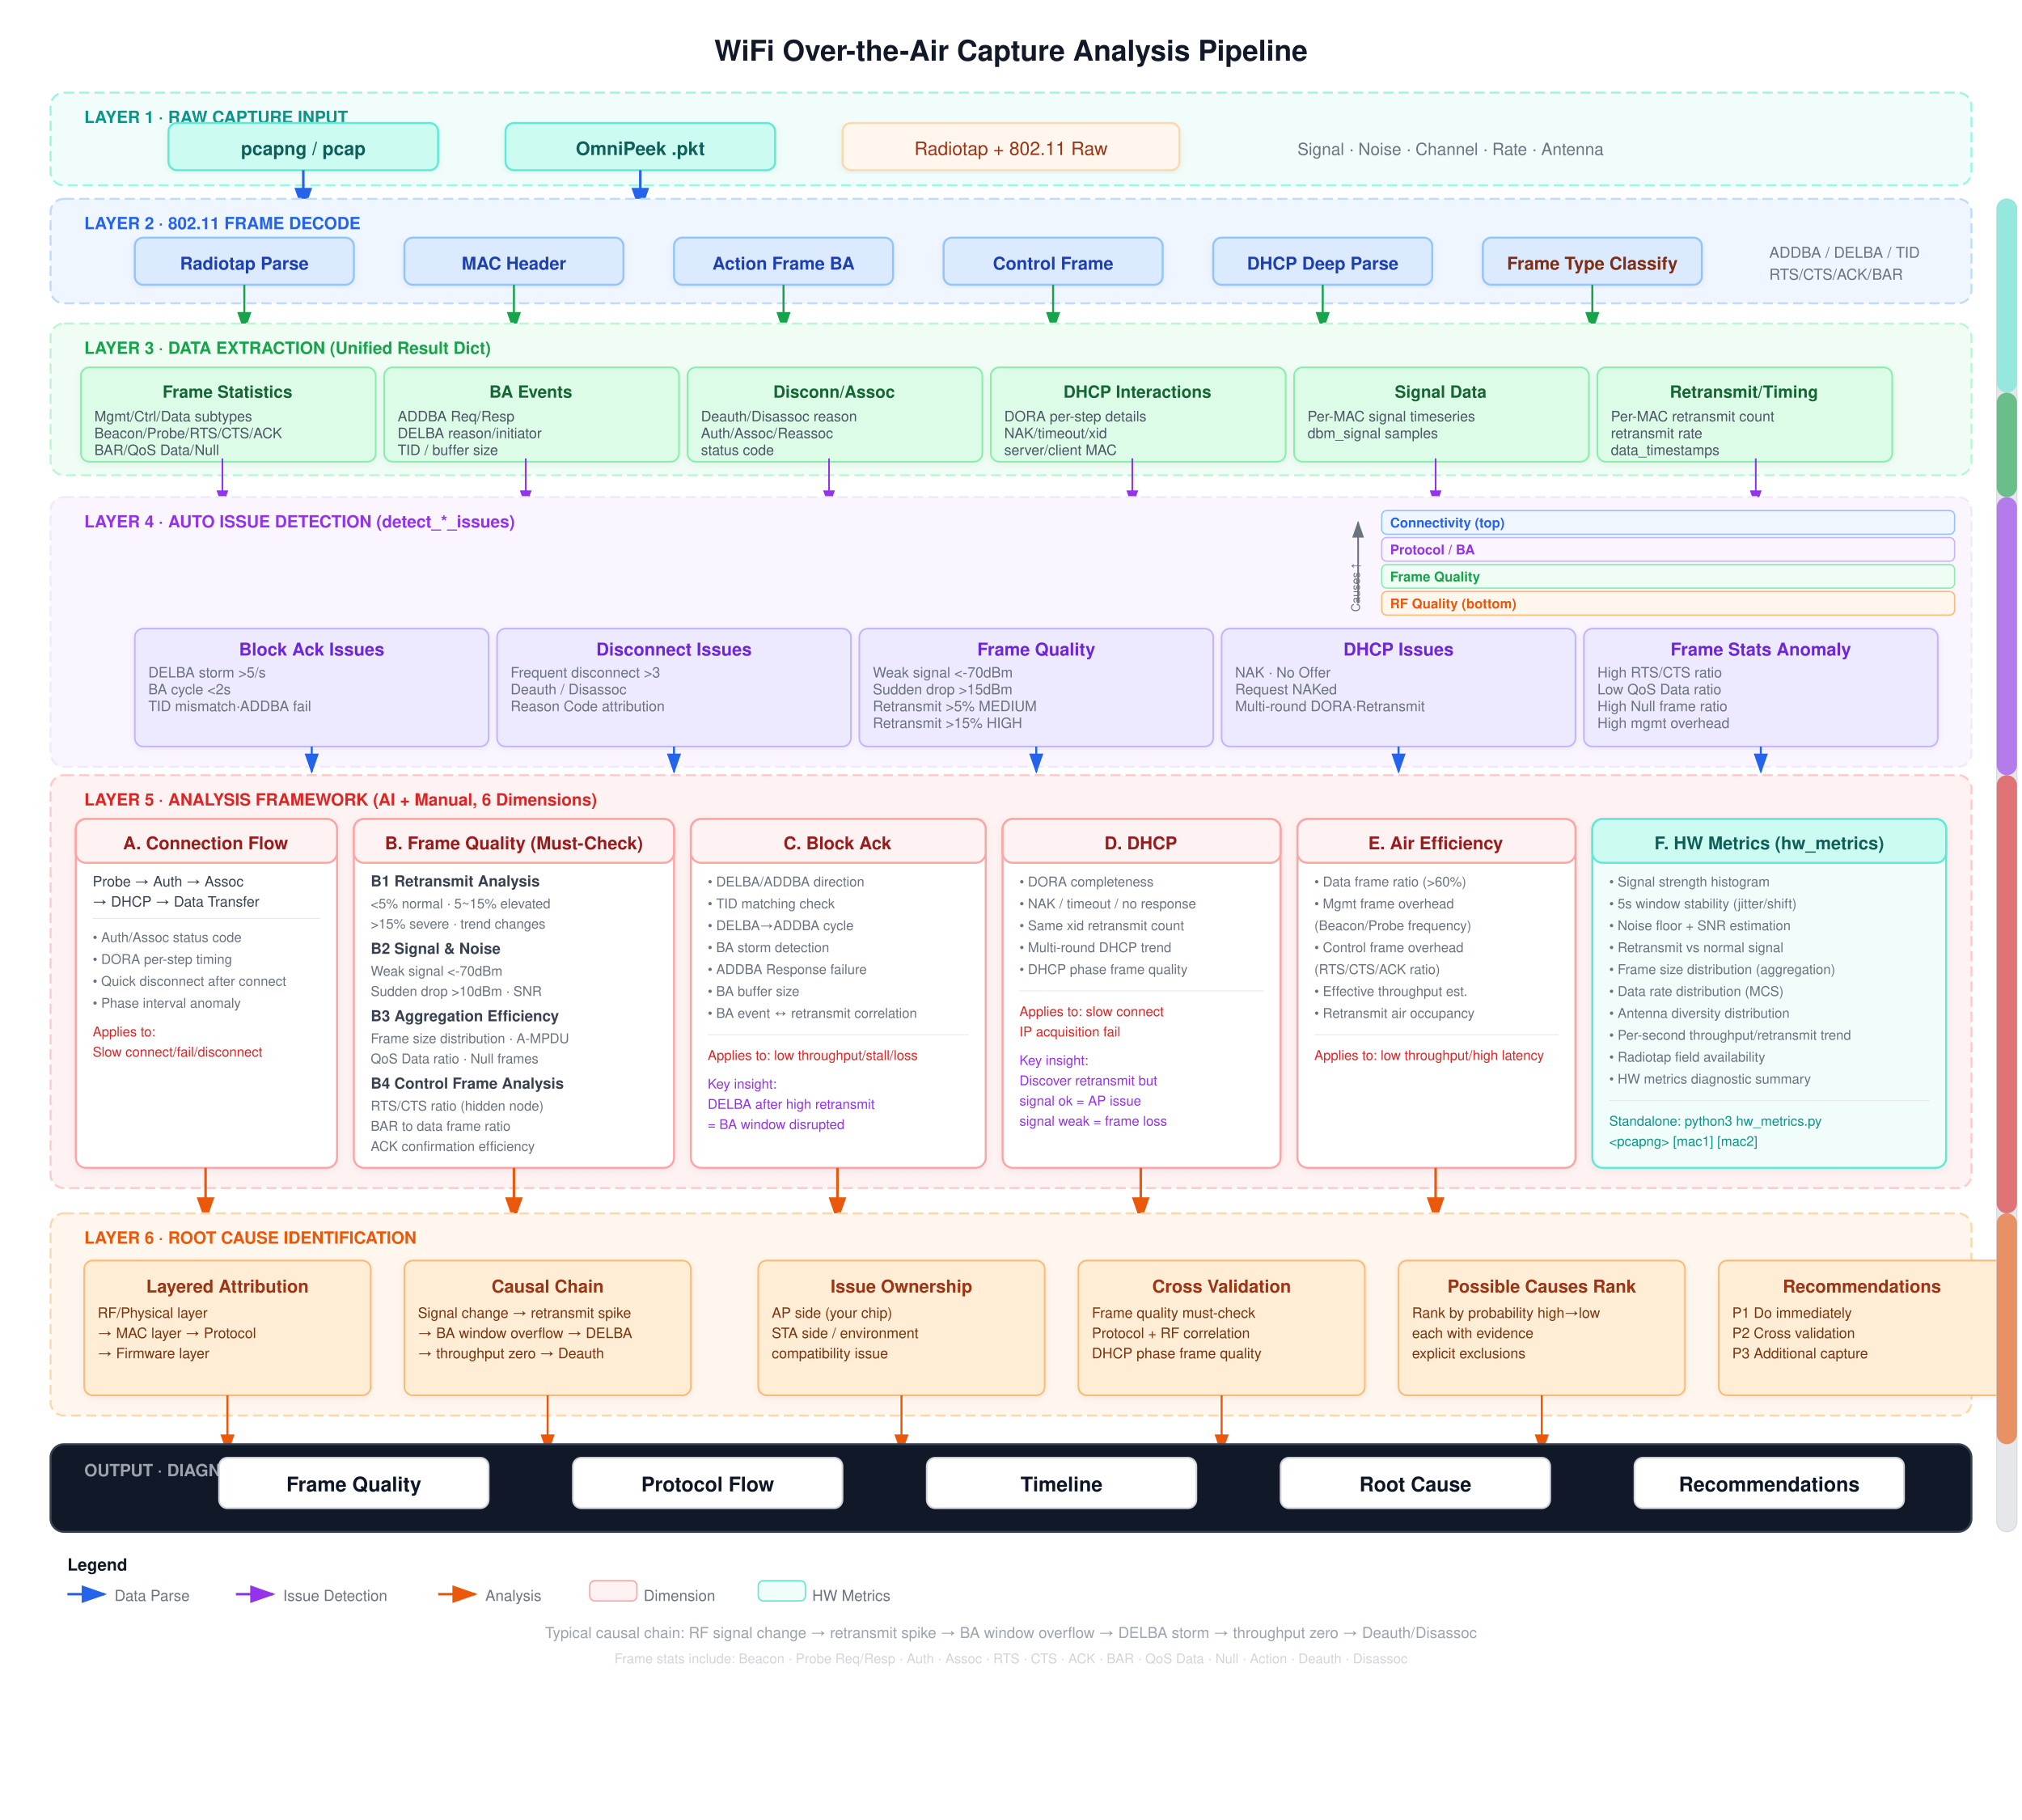
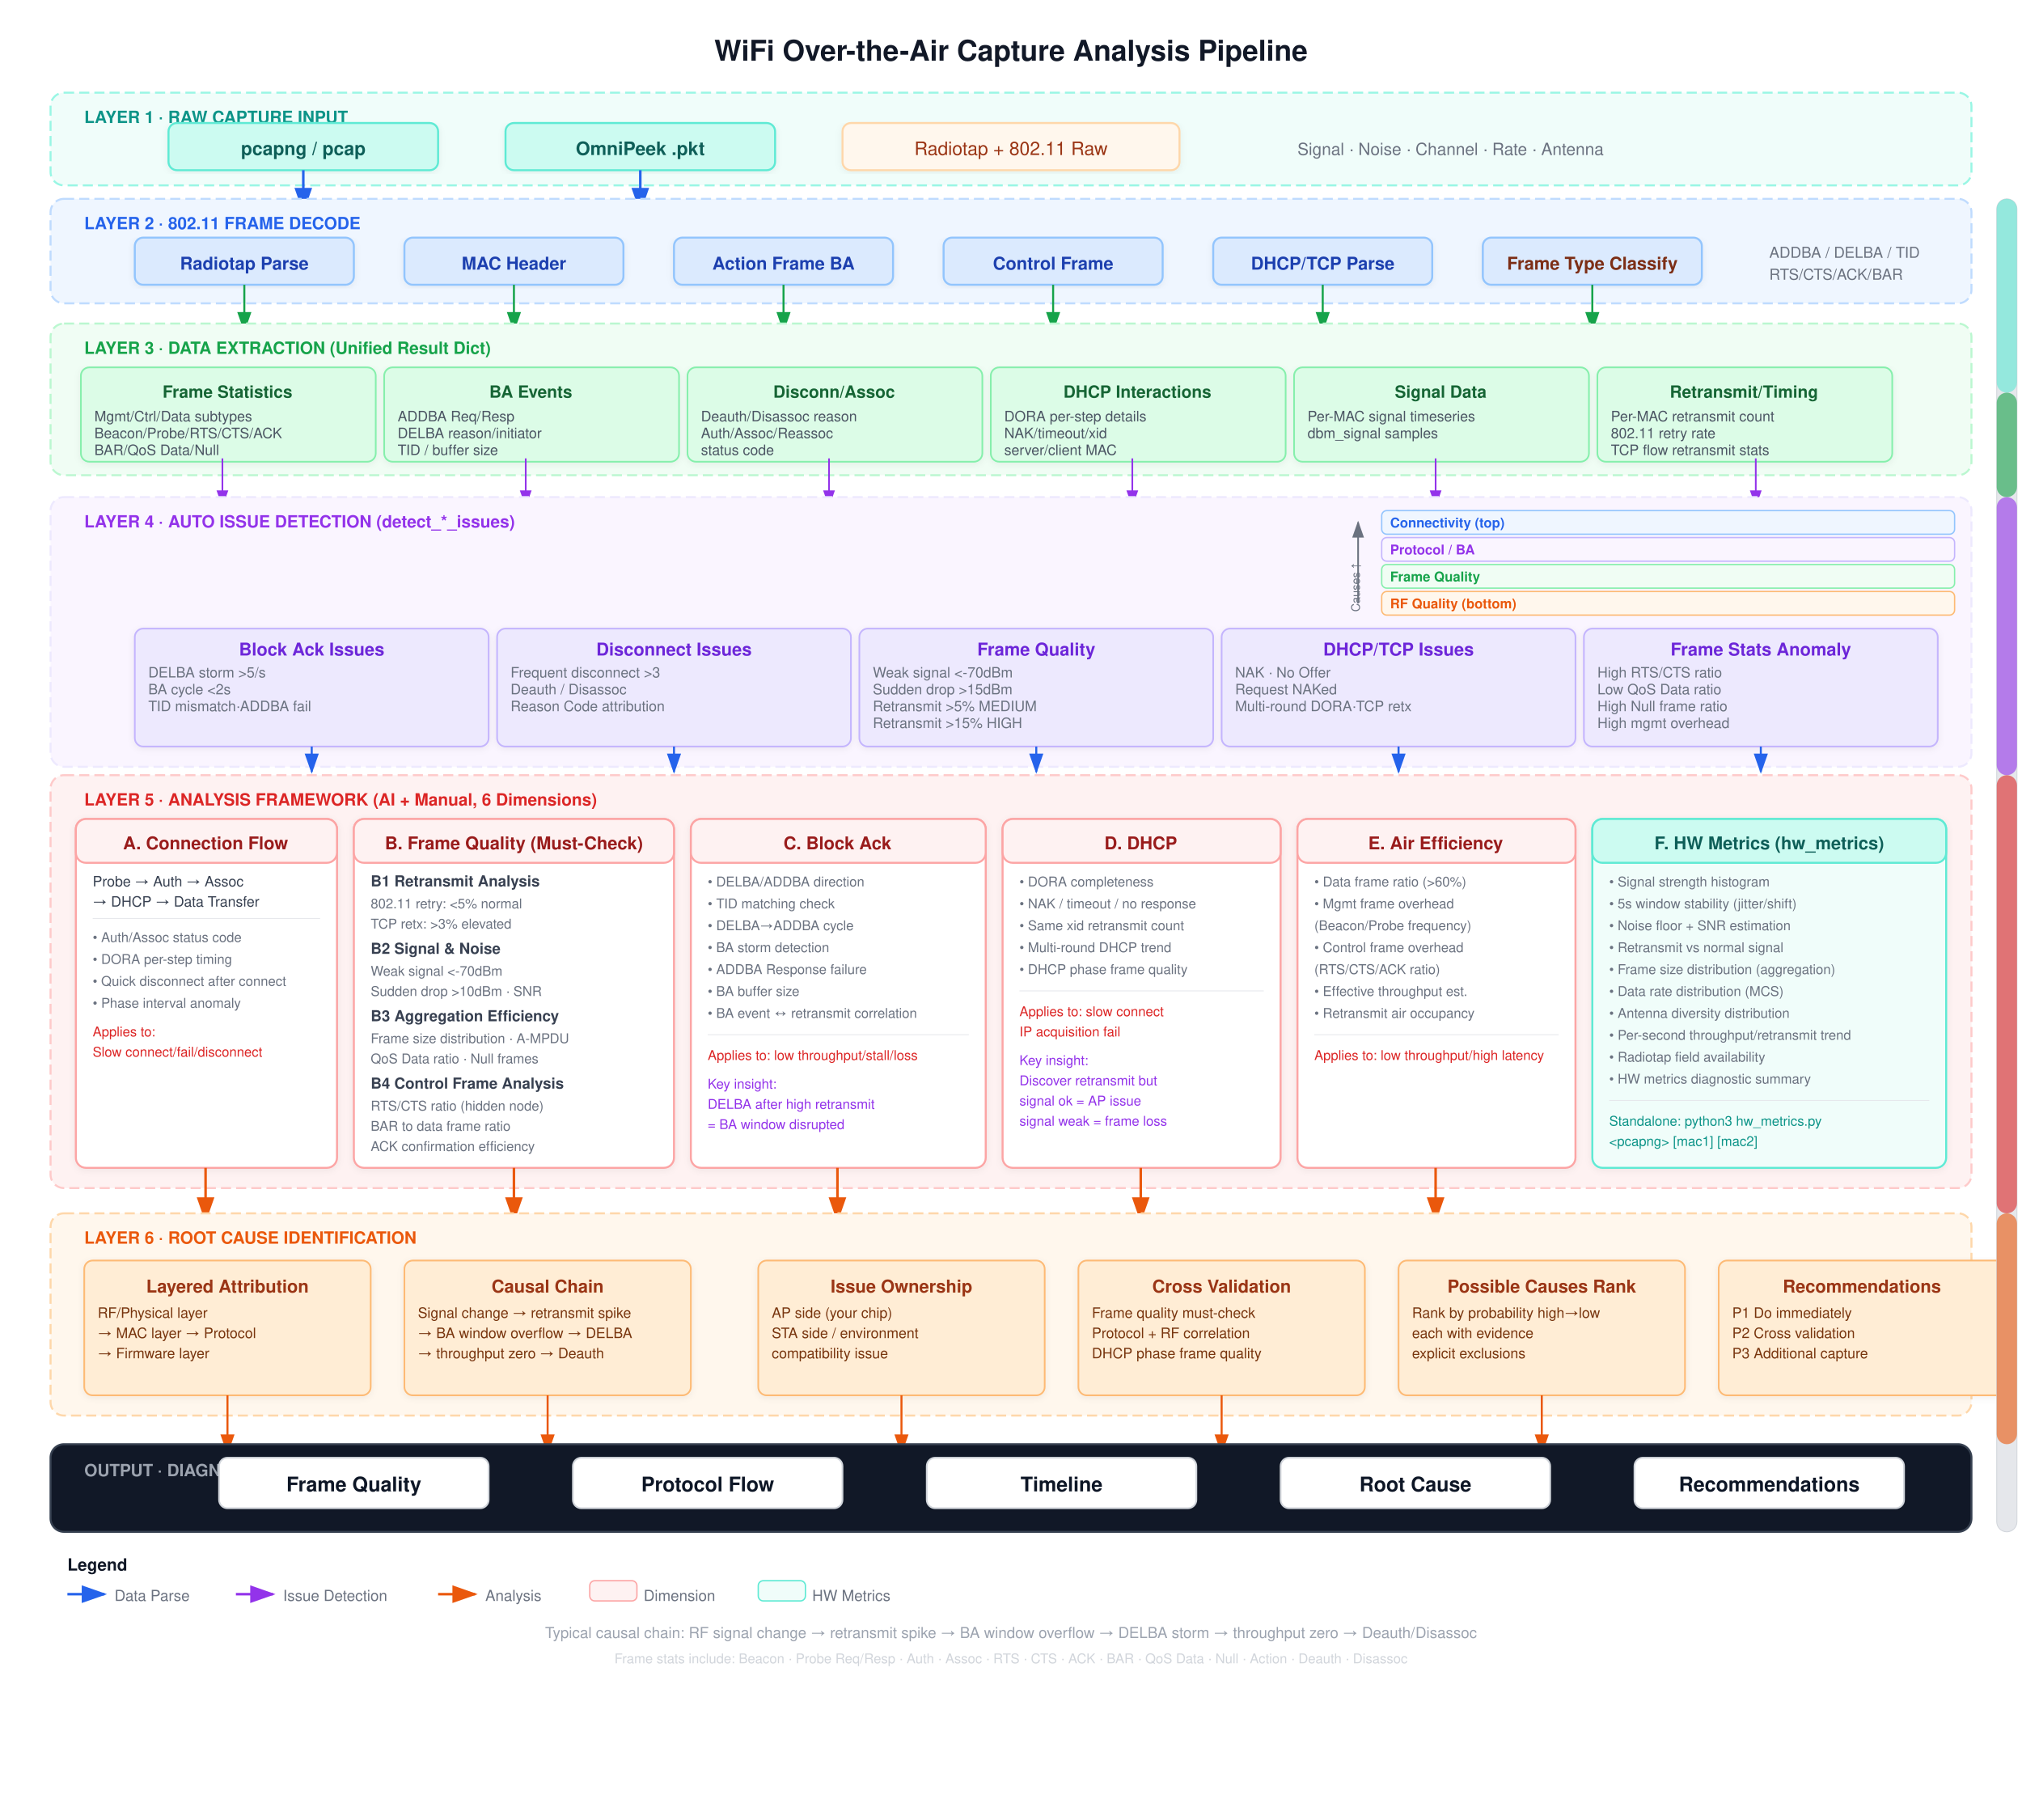
<svg xmlns="http://www.w3.org/2000/svg" viewBox="0 0 1200 1080" width="1200" height="1080">
  <style>
    text { font-family: "Helvetica Neue", Helvetica, Arial, sans-serif; }
  </style>
  <defs>
    <marker id="ab" markerWidth="10" markerHeight="7" refX="9" refY="3.5" orient="auto">
      <polygon points="0 0, 10 3.5, 0 7" fill="#2563eb" />
    </marker>
    <marker id="ag" markerWidth="10" markerHeight="7" refX="9" refY="3.5" orient="auto">
      <polygon points="0 0, 10 3.5, 0 7" fill="#16a34a" />
    </marker>
    <marker id="ap" markerWidth="10" markerHeight="7" refX="9" refY="3.5" orient="auto">
      <polygon points="0 0, 10 3.5, 0 7" fill="#9333ea" />
    </marker>
    <marker id="ao" markerWidth="10" markerHeight="7" refX="9" refY="3.5" orient="auto">
      <polygon points="0 0, 10 3.5, 0 7" fill="#ea580c" />
    </marker>
    <marker id="ay" markerWidth="10" markerHeight="7" refX="9" refY="3.5" orient="auto">
      <polygon points="0 0, 10 3.5, 0 7" fill="#6b7280" />
    </marker>
    <filter id="sh" x="-4%" y="-4%" width="108%" height="112%">
      <feDropShadow dx="0" dy="1" stdDeviation="2" flood-color="#000" flood-opacity="0.06" />
    </filter>
  </defs>
  <rect width="1200" height="1080" fill="#ffffff" />
  <text x="600" y="36" text-anchor="middle" font-size="17" font-weight="600" fill="#111827">WiFi Over-the-Air Capture Analysis Pipeline</text>
  <rect x="30" y="55" width="1140" height="55" rx="8" fill="#f0fdfa" stroke="#99f6e4" stroke-width="1.2" stroke-dasharray="6,3" />
  <text x="50" y="73" font-size="10" fill="#0d9488" font-weight="600">LAYER 1 · RAW CAPTURE INPUT</text>
  <g filter="url(#sh)">
    <rect x="100" y="73" width="160" height="28" rx="5" fill="#ccfbf1" stroke="#5eead4" stroke-width="1.2" />
    <text x="180" y="92" text-anchor="middle" font-size="11" font-weight="600" fill="#115e59">pcapng / pcap</text>
  </g>
  <g filter="url(#sh)">
    <rect x="300" y="73" width="160" height="28" rx="5" fill="#ccfbf1" stroke="#5eead4" stroke-width="1.2" />
    <text x="380" y="92" text-anchor="middle" font-size="11" font-weight="600" fill="#115e59">OmniPeek .pkt</text>
  </g>
  <g filter="url(#sh)">
    <rect x="500" y="73" width="200" height="28" rx="5" fill="#fff7ed" stroke="#fed7aa" stroke-width="1.2" />
    <text x="600" y="92" text-anchor="middle" font-size="11" fill="#9a3412">Radiotap + 802.11 Raw</text>
  </g>
  <text x="770" y="92" font-size="10" fill="#6b7280">Signal · Noise · Channel · Rate · Antenna</text>
  <line x1="180" y1="101" x2="180" y2="125" stroke="#2563eb" stroke-width="1.5" marker-end="url(#ab)" />
  <line x1="380" y1="101" x2="380" y2="125" stroke="#2563eb" stroke-width="1.5" marker-end="url(#ab)" />
  <rect x="30" y="118" width="1140" height="62" rx="8" fill="#eff6ff" stroke="#bfdbfe" stroke-width="1.2" stroke-dasharray="6,3" />
  <text x="50" y="136" font-size="10" fill="#2563eb" font-weight="600">LAYER 2 · 802.11 FRAME DECODE</text>
  <g filter="url(#sh)">
    <rect x="80" y="141" width="130" height="28" rx="5" fill="#dbeafe" stroke="#93c5fd" stroke-width="1.2" />
    <text x="145" y="160" text-anchor="middle" font-size="10.5" font-weight="600" fill="#1e40af">Radiotap Parse</text>
  </g>
  <g filter="url(#sh)">
    <rect x="240" y="141" width="130" height="28" rx="5" fill="#dbeafe" stroke="#93c5fd" stroke-width="1.2" />
    <text x="305" y="160" text-anchor="middle" font-size="10.5" font-weight="600" fill="#1e40af">MAC Header</text>
  </g>
  <g filter="url(#sh)">
    <rect x="400" y="141" width="130" height="28" rx="5" fill="#dbeafe" stroke="#93c5fd" stroke-width="1.2" />
    <text x="465" y="160" text-anchor="middle" font-size="10.5" font-weight="600" fill="#1e40af">Action Frame BA</text>
  </g>
  <g filter="url(#sh)">
    <rect x="560" y="141" width="130" height="28" rx="5" fill="#dbeafe" stroke="#93c5fd" stroke-width="1.2" />
    <text x="625" y="160" text-anchor="middle" font-size="10.5" font-weight="600" fill="#1e40af">Control Frame</text>
  </g>
  <g filter="url(#sh)">
    <rect x="720" y="141" width="130" height="28" rx="5" fill="#dbeafe" stroke="#93c5fd" stroke-width="1.2" />
-     <text x="785" y="160" text-anchor="middle" font-size="10.5" font-weight="600" fill="#1e40af">DHCP Deep Parse</text>
+     <text x="785" y="160" text-anchor="middle" font-size="10.5" font-weight="600" fill="#1e40af">DHCP/TCP Parse</text>
  </g>
  <g filter="url(#sh)">
    <rect x="880" y="141" width="130" height="28" rx="5" fill="#dbeafe" stroke="#93c5fd" stroke-width="1.2" />
    <text x="945" y="160" text-anchor="middle" font-size="10.5" font-weight="600" fill="#7c2d12">Frame Type Classify</text>
  </g>
  <text x="1050" y="153" font-size="9" fill="#6b7280">ADDBA / DELBA / TID</text>
  <text x="1050" y="166" font-size="9" fill="#6b7280">RTS/CTS/ACK/BAR</text>
  <path d="M 145 169 L 145 196" stroke="#16a34a" stroke-width="1.2" fill="none" marker-end="url(#ag)" />
  <path d="M 305 169 L 305 196" stroke="#16a34a" stroke-width="1.2" fill="none" marker-end="url(#ag)" />
  <path d="M 465 169 L 465 196" stroke="#16a34a" stroke-width="1.2" fill="none" marker-end="url(#ag)" />
  <path d="M 625 169 L 625 196" stroke="#16a34a" stroke-width="1.2" fill="none" marker-end="url(#ag)" />
  <path d="M 785 169 L 785 196" stroke="#16a34a" stroke-width="1.2" fill="none" marker-end="url(#ag)" />
  <path d="M 945 169 L 945 196" stroke="#16a34a" stroke-width="1.2" fill="none" marker-end="url(#ag)" />
  <rect x="30" y="192" width="1140" height="90" rx="8" fill="#f0fdf4" stroke="#bbf7d0" stroke-width="1.2" stroke-dasharray="6,3" />
  <text x="50" y="210" font-size="10" fill="#16a34a" font-weight="600">LAYER 3 · DATA EXTRACTION (Unified Result Dict)</text>
  <g filter="url(#sh)">
    <rect x="48" y="218" width="175" height="56" rx="5" fill="#dcfce7" stroke="#86efac" stroke-width="1" />
    <text x="135" y="236" text-anchor="middle" font-size="10" font-weight="600" fill="#166534">Frame Statistics</text>
    <text x="56" y="250" font-size="8.5" fill="#4b5563">Mgmt/Ctrl/Data subtypes</text>
    <text x="56" y="260" font-size="8.5" fill="#4b5563">Beacon/Probe/RTS/CTS/ACK</text>
    <text x="56" y="270" font-size="8.5" fill="#4b5563">BAR/QoS Data/Null</text>
  </g>
  <g filter="url(#sh)">
    <rect x="228" y="218" width="175" height="56" rx="5" fill="#dcfce7" stroke="#86efac" stroke-width="1" />
    <text x="315" y="236" text-anchor="middle" font-size="10" font-weight="600" fill="#166534">BA Events</text>
    <text x="236" y="250" font-size="8.5" fill="#4b5563">ADDBA Req/Resp</text>
    <text x="236" y="260" font-size="8.5" fill="#4b5563">DELBA reason/initiator</text>
    <text x="236" y="270" font-size="8.5" fill="#4b5563">TID / buffer size</text>
  </g>
  <g filter="url(#sh)">
    <rect x="408" y="218" width="175" height="56" rx="5" fill="#dcfce7" stroke="#86efac" stroke-width="1" />
    <text x="495" y="236" text-anchor="middle" font-size="10" font-weight="600" fill="#166534">Disconn/Assoc</text>
    <text x="416" y="250" font-size="8.5" fill="#4b5563">Deauth/Disassoc reason</text>
    <text x="416" y="260" font-size="8.5" fill="#4b5563">Auth/Assoc/Reassoc</text>
    <text x="416" y="270" font-size="8.5" fill="#4b5563">status code</text>
  </g>
  <g filter="url(#sh)">
    <rect x="588" y="218" width="175" height="56" rx="5" fill="#dcfce7" stroke="#86efac" stroke-width="1" />
    <text x="675" y="236" text-anchor="middle" font-size="10" font-weight="600" fill="#166534">DHCP Interactions</text>
    <text x="596" y="250" font-size="8.5" fill="#4b5563">DORA per-step details</text>
    <text x="596" y="260" font-size="8.5" fill="#4b5563">NAK/timeout/xid</text>
    <text x="596" y="270" font-size="8.5" fill="#4b5563">server/client MAC</text>
  </g>
  <g filter="url(#sh)">
    <rect x="768" y="218" width="175" height="56" rx="5" fill="#dcfce7" stroke="#86efac" stroke-width="1" />
    <text x="855" y="236" text-anchor="middle" font-size="10" font-weight="600" fill="#166534">Signal Data</text>
    <text x="776" y="250" font-size="8.5" fill="#4b5563">Per-MAC signal timeseries</text>
    <text x="776" y="260" font-size="8.5" fill="#4b5563">dbm_signal samples</text>
  </g>
  <g filter="url(#sh)">
    <rect x="948" y="218" width="175" height="56" rx="5" fill="#dcfce7" stroke="#86efac" stroke-width="1" />
    <text x="1035" y="236" text-anchor="middle" font-size="10" font-weight="600" fill="#166534">Retransmit/Timing</text>
    <text x="956" y="250" font-size="8.5" fill="#4b5563">Per-MAC retransmit count</text>
-     <text x="956" y="260" font-size="8.5" fill="#4b5563">retransmit rate</text>
-     <text x="956" y="270" font-size="8.5" fill="#4b5563">data_timestamps</text>
+     <text x="956" y="260" font-size="8.5" fill="#4b5563">802.11 retry rate</text>
+     <text x="956" y="270" font-size="8.5" fill="#4b5563">TCP flow retransmit stats</text>
  </g>
  <path d="M 132 272 L 132 300" stroke="#9333ea" stroke-width="1" fill="none" marker-end="url(#ap)" />
  <path d="M 312 272 L 312 300" stroke="#9333ea" stroke-width="1" fill="none" marker-end="url(#ap)" />
  <path d="M 492 272 L 492 300" stroke="#9333ea" stroke-width="1" fill="none" marker-end="url(#ap)" />
  <path d="M 672 272 L 672 300" stroke="#9333ea" stroke-width="1" fill="none" marker-end="url(#ap)" />
  <path d="M 852 272 L 852 300" stroke="#9333ea" stroke-width="1" fill="none" marker-end="url(#ap)" />
  <path d="M 1042 272 L 1042 300" stroke="#9333ea" stroke-width="1" fill="none" marker-end="url(#ap)" />
  <rect x="30" y="295" width="1140" height="160" rx="8" fill="#faf5ff" stroke="#ede9fe" stroke-width="1.2" stroke-dasharray="6,3" />
  <text x="50" y="313" font-size="10" fill="#9333ea" font-weight="600">LAYER 4 · AUTO ISSUE DETECTION (detect_*_issues)</text>
  <rect x="820" y="303" width="340" height="14" rx="3" fill="#eff6ff" stroke="#93c5fd" stroke-width="0.8" />
  <text x="825" y="313" font-size="8" font-weight="600" fill="#2563eb">Connectivity (top)</text>
  <rect x="820" y="319" width="340" height="14" rx="3" fill="#faf5ff" stroke="#c4b5fd" stroke-width="0.8" />
  <text x="825" y="329" font-size="8" font-weight="600" fill="#9333ea">Protocol / BA</text>
  <rect x="820" y="335" width="340" height="14" rx="3" fill="#f0fdf4" stroke="#86efac" stroke-width="0.8" />
  <text x="825" y="345" font-size="8" font-weight="600" fill="#16a34a">Frame Quality</text>
  <rect x="820" y="351" width="340" height="14" rx="3" fill="#fff7ed" stroke="#fdba74" stroke-width="0.8" />
  <text x="825" y="361" font-size="8" font-weight="600" fill="#ea580c">RF Quality (bottom)</text>
  <line x1="806" y1="358" x2="806" y2="310" stroke="#6b7280" stroke-width="1" marker-end="url(#ay)" />
  <text x="804" y="337" text-anchor="end" font-size="7" fill="#6b7280" transform="rotate(-90,804,334)">Causes ↑</text>
  <g filter="url(#sh)">
    <rect x="80" y="373" width="210" height="70" rx="5" fill="#ede9fe" stroke="#c4b5fd" stroke-width="1" />
    <text x="185" y="389" text-anchor="middle" font-size="10.5" font-weight="600" fill="#6d28d9">Block Ack Issues</text>
    <text x="88" y="402" font-size="8.5" fill="#6b7280">DELBA storm &gt;5/s</text>
    <text x="88" y="412" font-size="8.5" fill="#6b7280">BA cycle &lt;2s</text>
    <text x="88" y="422" font-size="8.5" fill="#6b7280">TID mismatch·ADDBA fail</text>
  </g>
  <g filter="url(#sh)">
    <rect x="295" y="373" width="210" height="70" rx="5" fill="#ede9fe" stroke="#c4b5fd" stroke-width="1" />
    <text x="400" y="389" text-anchor="middle" font-size="10.5" font-weight="600" fill="#6d28d9">Disconnect Issues</text>
    <text x="303" y="402" font-size="8.5" fill="#6b7280">Frequent disconnect &gt;3</text>
    <text x="303" y="412" font-size="8.5" fill="#6b7280">Deauth / Disassoc</text>
    <text x="303" y="422" font-size="8.5" fill="#6b7280">Reason Code attribution</text>
  </g>
  <g filter="url(#sh)">
    <rect x="510" y="373" width="210" height="70" rx="5" fill="#ede9fe" stroke="#c4b5fd" stroke-width="1" />
    <text x="615" y="389" text-anchor="middle" font-size="10.5" font-weight="600" fill="#6d28d9">Frame Quality</text>
    <text x="518" y="402" font-size="8.5" fill="#6b7280">Weak signal &lt;-70dBm</text>
    <text x="518" y="412" font-size="8.5" fill="#6b7280">Sudden drop &gt;15dBm</text>
    <text x="518" y="422" font-size="8.5" fill="#6b7280">Retransmit &gt;5% MEDIUM</text>
    <text x="518" y="432" font-size="8.5" fill="#6b7280">Retransmit &gt;15% HIGH</text>
  </g>
  <g filter="url(#sh)">
    <rect x="725" y="373" width="210" height="70" rx="5" fill="#ede9fe" stroke="#c4b5fd" stroke-width="1" />
-     <text x="830" y="389" text-anchor="middle" font-size="10.5" font-weight="600" fill="#6d28d9">DHCP Issues</text>
+     <text x="830" y="389" text-anchor="middle" font-size="10.5" font-weight="600" fill="#6d28d9">DHCP/TCP Issues</text>
    <text x="733" y="402" font-size="8.5" fill="#6b7280">NAK · No Offer</text>
    <text x="733" y="412" font-size="8.5" fill="#6b7280">Request NAKed</text>
-     <text x="733" y="422" font-size="8.5" fill="#6b7280">Multi-round DORA·Retransmit</text>
+     <text x="733" y="422" font-size="8.5" fill="#6b7280">Multi-round DORA·TCP retx</text>
  </g>
  <g filter="url(#sh)">
    <rect x="940" y="373" width="210" height="70" rx="5" fill="#ede9fe" stroke="#c4b5fd" stroke-width="1" />
    <text x="1045" y="389" text-anchor="middle" font-size="10.5" font-weight="600" fill="#6d28d9">Frame Stats Anomaly</text>
    <text x="948" y="402" font-size="8.5" fill="#6b7280">High RTS/CTS ratio</text>
    <text x="948" y="412" font-size="8.5" fill="#6b7280">Low QoS Data ratio</text>
    <text x="948" y="422" font-size="8.5" fill="#6b7280">High Null frame ratio</text>
    <text x="948" y="432" font-size="8.5" fill="#6b7280">High mgmt overhead</text>
  </g>
  <path d="M 185 443 L 185 458" stroke="#2563eb" stroke-width="1.2" fill="none" marker-end="url(#ab)" />
  <path d="M 400 443 L 400 458" stroke="#2563eb" stroke-width="1.2" fill="none" marker-end="url(#ab)" />
  <path d="M 615 443 L 615 458" stroke="#2563eb" stroke-width="1.2" fill="none" marker-end="url(#ab)" />
  <path d="M 830 443 L 830 458" stroke="#2563eb" stroke-width="1.2" fill="none" marker-end="url(#ab)" />
  <path d="M 1045 443 L 1045 458" stroke="#2563eb" stroke-width="1.2" fill="none" marker-end="url(#ab)" />
  <rect x="30" y="460" width="1140" height="245" rx="8" fill="#fef2f2" stroke="#fecaca" stroke-width="1.2" stroke-dasharray="6,3" />
  <text x="50" y="478" font-size="10" fill="#dc2626" font-weight="600">LAYER 5 · ANALYSIS FRAMEWORK (AI + Manual, 6 Dimensions)</text>
  <g filter="url(#sh)">
    <rect x="45" y="486" width="155" height="207" rx="6" fill="#ffffff" stroke="#fca5a5" stroke-width="1.2" />
    <rect x="45" y="486" width="155" height="26" rx="6" fill="#fef2f2" stroke="#fca5a5" stroke-width="1.2" />
    <text x="122" y="504" text-anchor="middle" font-size="10.5" font-weight="600" fill="#991b1b">A. Connection Flow</text>
    <text x="55" y="526" font-size="8.5" fill="#374151">Probe → Auth → Assoc</text>
    <text x="55" y="538" font-size="8.5" fill="#374151">→ DHCP → Data Transfer</text>
    <line x1="55" y1="545" x2="190" y2="545" stroke="#e5e7eb" stroke-width="0.5" />
    <text x="55" y="559" font-size="8" fill="#6b7280">• Auth/Assoc status code</text>
    <text x="55" y="572" font-size="8" fill="#6b7280">• DORA per-step timing</text>
    <text x="55" y="585" font-size="8" fill="#6b7280">• Quick disconnect after connect</text>
    <text x="55" y="598" font-size="8" fill="#6b7280">• Phase interval anomaly</text>
    <text x="55" y="615" font-size="8" fill="#dc2626">Applies to:</text>
    <text x="55" y="627" font-size="8" fill="#dc2626">Slow connect/fail/disconnect</text>
  </g>
  <g filter="url(#sh)">
    <rect x="210" y="486" width="190" height="207" rx="6" fill="#ffffff" stroke="#fca5a5" stroke-width="1.2" />
    <rect x="210" y="486" width="190" height="26" rx="6" fill="#fef2f2" stroke="#fca5a5" stroke-width="1.2" />
    <text x="305" y="504" text-anchor="middle" font-size="10.5" font-weight="600" fill="#991b1b">B. Frame Quality (Must-Check)</text>
    <text x="220" y="526" font-size="9" font-weight="600" fill="#374151">B1 Retransmit Analysis</text>
-     <text x="220" y="539" font-size="8" fill="#6b7280">&lt;5% normal · 5~15% elevated</text>
-     <text x="220" y="551" font-size="8" fill="#6b7280">&gt;15% severe · trend changes</text>
+     <text x="220" y="539" font-size="8" fill="#6b7280">802.11 retry: &lt;5% normal</text>
+     <text x="220" y="551" font-size="8" fill="#6b7280">TCP retx: &gt;3% elevated</text>
    <text x="220" y="566" font-size="9" font-weight="600" fill="#374151">B2 Signal &amp; Noise</text>
    <text x="220" y="579" font-size="8" fill="#6b7280">Weak signal &lt;-70dBm</text>
    <text x="220" y="591" font-size="8" fill="#6b7280">Sudden drop &gt;10dBm · SNR</text>
    <text x="220" y="606" font-size="9" font-weight="600" fill="#374151">B3 Aggregation Efficiency</text>
    <text x="220" y="619" font-size="8" fill="#6b7280">Frame size distribution · A-MPDU</text>
    <text x="220" y="631" font-size="8" fill="#6b7280">QoS Data ratio · Null frames</text>
    <text x="220" y="646" font-size="9" font-weight="600" fill="#374151">B4 Control Frame Analysis</text>
    <text x="220" y="659" font-size="8" fill="#6b7280">RTS/CTS ratio (hidden node)</text>
    <text x="220" y="671" font-size="8" fill="#6b7280">BAR to data frame ratio</text>
    <text x="220" y="683" font-size="8" fill="#6b7280">ACK confirmation efficiency</text>
  </g>
  <g filter="url(#sh)">
    <rect x="410" y="486" width="175" height="207" rx="6" fill="#ffffff" stroke="#fca5a5" stroke-width="1.2" />
    <rect x="410" y="486" width="175" height="26" rx="6" fill="#fef2f2" stroke="#fca5a5" stroke-width="1.2" />
    <text x="497" y="504" text-anchor="middle" font-size="10.5" font-weight="600" fill="#991b1b">C. Block Ack</text>
    <text x="420" y="526" font-size="8" fill="#6b7280">• DELBA/ADDBA direction</text>
    <text x="420" y="539" font-size="8" fill="#6b7280">• TID matching check</text>
    <text x="420" y="552" font-size="8" fill="#6b7280">• DELBA→ADDBA cycle</text>
    <text x="420" y="565" font-size="8" fill="#6b7280">• BA storm detection</text>
    <text x="420" y="578" font-size="8" fill="#6b7280">• ADDBA Response failure</text>
    <text x="420" y="591" font-size="8" fill="#6b7280">• BA buffer size</text>
    <text x="420" y="604" font-size="8" fill="#6b7280">• BA event ↔ retransmit correlation</text>
    <line x1="420" y1="614" x2="575" y2="614" stroke="#e5e7eb" stroke-width="0.5" />
    <text x="420" y="629" font-size="8" fill="#dc2626">Applies to: low throughput/stall/loss</text>
    <text x="420" y="646" font-size="8" fill="#9333ea">Key insight:</text>
    <text x="420" y="658" font-size="8" fill="#9333ea">DELBA after high retransmit</text>
    <text x="420" y="670" font-size="8" fill="#9333ea">= BA window disrupted</text>
  </g>
  <g filter="url(#sh)">
    <rect x="595" y="486" width="165" height="207" rx="6" fill="#ffffff" stroke="#fca5a5" stroke-width="1.2" />
    <rect x="595" y="486" width="165" height="26" rx="6" fill="#fef2f2" stroke="#fca5a5" stroke-width="1.2" />
    <text x="677" y="504" text-anchor="middle" font-size="10.5" font-weight="600" fill="#991b1b">D. DHCP</text>
    <text x="605" y="526" font-size="8" fill="#6b7280">• DORA completeness</text>
    <text x="605" y="539" font-size="8" fill="#6b7280">• NAK / timeout / no response</text>
    <text x="605" y="552" font-size="8" fill="#6b7280">• Same xid retransmit count</text>
    <text x="605" y="565" font-size="8" fill="#6b7280">• Multi-round DHCP trend</text>
    <text x="605" y="578" font-size="8" fill="#6b7280">• DHCP phase frame quality</text>
    <line x1="605" y1="588" x2="750" y2="588" stroke="#e5e7eb" stroke-width="0.5" />
    <text x="605" y="603" font-size="8" fill="#dc2626">Applies to: slow connect</text>
    <text x="605" y="615" font-size="8" fill="#dc2626">IP acquisition fail</text>
    <text x="605" y="632" font-size="8" fill="#9333ea">Key insight:</text>
    <text x="605" y="644" font-size="8" fill="#9333ea">Discover retransmit but</text>
    <text x="605" y="656" font-size="8" fill="#9333ea">signal ok = AP issue</text>
    <text x="605" y="668" font-size="8" fill="#9333ea">signal weak = frame loss</text>
  </g>
  <g filter="url(#sh)">
    <rect x="770" y="486" width="165" height="207" rx="6" fill="#ffffff" stroke="#fca5a5" stroke-width="1.2" />
    <rect x="770" y="486" width="165" height="26" rx="6" fill="#fef2f2" stroke="#fca5a5" stroke-width="1.2" />
    <text x="852" y="504" text-anchor="middle" font-size="10.5" font-weight="600" fill="#991b1b">E. Air Efficiency</text>
    <text x="780" y="526" font-size="8" fill="#6b7280">• Data frame ratio (&gt;60%)</text>
    <text x="780" y="539" font-size="8" fill="#6b7280">• Mgmt frame overhead</text>
    <text x="780" y="552" font-size="8" fill="#6b7280">  (Beacon/Probe frequency)</text>
    <text x="780" y="565" font-size="8" fill="#6b7280">• Control frame overhead</text>
    <text x="780" y="578" font-size="8" fill="#6b7280">  (RTS/CTS/ACK ratio)</text>
    <text x="780" y="591" font-size="8" fill="#6b7280">• Effective throughput est.</text>
    <text x="780" y="604" font-size="8" fill="#6b7280">• Retransmit air occupancy</text>
    <line x1="780" y1="614" x2="925" y2="614" stroke="#e5e7eb" stroke-width="0.5" />
    <text x="780" y="629" font-size="8" fill="#dc2626">Applies to: low throughput/high latency</text>
  </g>
  <g filter="url(#sh)">
    <rect x="945" y="486" width="210" height="207" rx="6" fill="#f0fdfa" stroke="#5eead4" stroke-width="1.2" />
    <rect x="945" y="486" width="210" height="26" rx="6" fill="#ccfbf1" stroke="#5eead4" stroke-width="1.2" />
    <text x="1050" y="504" text-anchor="middle" font-size="10.5" font-weight="600" fill="#115e59">F. HW Metrics (hw_metrics)</text>
    <text x="955" y="526" font-size="8" fill="#6b7280">• Signal strength histogram</text>
    <text x="955" y="539" font-size="8" fill="#6b7280">• 5s window stability (jitter/shift)</text>
    <text x="955" y="552" font-size="8" fill="#6b7280">• Noise floor + SNR estimation</text>
    <text x="955" y="565" font-size="8" fill="#6b7280">• Retransmit vs normal signal</text>
    <text x="955" y="578" font-size="8" fill="#6b7280">• Frame size distribution (aggregation)</text>
    <text x="955" y="591" font-size="8" fill="#6b7280">• Data rate distribution (MCS)</text>
    <text x="955" y="604" font-size="8" fill="#6b7280">• Antenna diversity distribution</text>
    <text x="955" y="617" font-size="8" fill="#6b7280">• Per-second throughput/retransmit trend</text>
    <text x="955" y="630" font-size="8" fill="#6b7280">• Radiotap field availability</text>
    <text x="955" y="643" font-size="8" fill="#6b7280">• HW metrics diagnostic summary</text>
    <line x1="955" y1="653" x2="1145" y2="653" stroke="#e5e7eb" stroke-width="0.5" />
    <text x="955" y="668" font-size="8" fill="#0d9488">Standalone: python3 hw_metrics.py</text>
    <text x="955" y="680" font-size="8" fill="#0d9488">&lt;pcapng&gt; [mac1] [mac2]</text>
  </g>
  <path d="M 122 693 L 122 724" stroke="#ea580c" stroke-width="1.5" fill="none" marker-end="url(#ao)" />
  <path d="M 305 693 L 305 724" stroke="#ea580c" stroke-width="1.5" fill="none" marker-end="url(#ao)" />
  <path d="M 497 693 L 497 724" stroke="#ea580c" stroke-width="1.5" fill="none" marker-end="url(#ao)" />
  <path d="M 677 693 L 677 724" stroke="#ea580c" stroke-width="1.5" fill="none" marker-end="url(#ao)" />
  <path d="M 852 693 L 852 724" stroke="#ea580c" stroke-width="1.5" fill="none" marker-end="url(#ao)" />
  <rect x="30" y="720" width="1140" height="120" rx="8" fill="#fff7ed" stroke="#fed7aa" stroke-width="1.2" stroke-dasharray="6,3" />
  <text x="50" y="738" font-size="10" fill="#ea580c" font-weight="600">LAYER 6 · ROOT CAUSE IDENTIFICATION</text>
  <g filter="url(#sh)">
    <rect x="50" y="748" width="170" height="80" rx="5" fill="#ffedd5" stroke="#fdba74" stroke-width="1" />
    <text x="135" y="767" text-anchor="middle" font-size="10.5" font-weight="600" fill="#9a3412">Layered Attribution</text>
    <text x="58" y="782" font-size="8.5" fill="#78350f">RF/Physical layer</text>
    <text x="58" y="794" font-size="8.5" fill="#78350f">→ MAC layer → Protocol</text>
    <text x="58" y="806" font-size="8.5" fill="#78350f">→ Firmware layer</text>
  </g>
  <g filter="url(#sh)">
    <rect x="240" y="748" width="170" height="80" rx="5" fill="#ffedd5" stroke="#fdba74" stroke-width="1" />
    <text x="325" y="767" text-anchor="middle" font-size="10.5" font-weight="600" fill="#9a3412">Causal Chain</text>
    <text x="248" y="782" font-size="8.5" fill="#78350f">Signal change → retransmit spike</text>
    <text x="248" y="794" font-size="8.5" fill="#78350f">→ BA window overflow → DELBA</text>
    <text x="248" y="806" font-size="8.5" fill="#78350f">→ throughput zero → Deauth</text>
  </g>
  <g filter="url(#sh)">
    <rect x="450" y="748" width="170" height="80" rx="5" fill="#ffedd5" stroke="#fdba74" stroke-width="1" />
    <text x="535" y="767" text-anchor="middle" font-size="10.5" font-weight="600" fill="#9a3412">Issue Ownership</text>
    <text x="458" y="782" font-size="8.5" fill="#78350f">AP side (your chip)</text>
    <text x="458" y="794" font-size="8.5" fill="#78350f">STA side / environment</text>
    <text x="458" y="806" font-size="8.5" fill="#78350f">compatibility issue</text>
  </g>
  <g filter="url(#sh)">
    <rect x="640" y="748" width="170" height="80" rx="5" fill="#ffedd5" stroke="#fdba74" stroke-width="1" />
    <text x="725" y="767" text-anchor="middle" font-size="10.5" font-weight="600" fill="#9a3412">Cross Validation</text>
    <text x="648" y="782" font-size="8.5" fill="#78350f">Frame quality must-check</text>
    <text x="648" y="794" font-size="8.5" fill="#78350f">Protocol + RF correlation</text>
    <text x="648" y="806" font-size="8.5" fill="#78350f">DHCP phase frame quality</text>
  </g>
  <g filter="url(#sh)">
    <rect x="830" y="748" width="170" height="80" rx="5" fill="#ffedd5" stroke="#fdba74" stroke-width="1" />
    <text x="915" y="767" text-anchor="middle" font-size="10.5" font-weight="600" fill="#9a3412">Possible Causes Rank</text>
    <text x="838" y="782" font-size="8.5" fill="#78350f">Rank by probability high→low</text>
    <text x="838" y="794" font-size="8.5" fill="#78350f">each with evidence</text>
    <text x="838" y="806" font-size="8.5" fill="#78350f">explicit exclusions</text>
  </g>
  <g filter="url(#sh)">
    <rect x="1020" y="748" width="170" height="80" rx="5" fill="#ffedd5" stroke="#fdba74" stroke-width="1" />
    <text x="1105" y="767" text-anchor="middle" font-size="10.5" font-weight="600" fill="#9a3412">Recommendations</text>
    <text x="1028" y="782" font-size="8.5" fill="#78350f">P1 Do immediately</text>
    <text x="1028" y="794" font-size="8.5" fill="#78350f">P2 Cross validation</text>
    <text x="1028" y="806" font-size="8.5" fill="#78350f">P3 Additional capture</text>
  </g>
  <path d="M 135 828 L 135 862" stroke="#ea580c" stroke-width="1.2" fill="none" marker-end="url(#ao)" />
  <path d="M 325 828 L 325 862" stroke="#ea580c" stroke-width="1.2" fill="none" marker-end="url(#ao)" />
  <path d="M 535 828 L 535 862" stroke="#ea580c" stroke-width="1.2" fill="none" marker-end="url(#ao)" />
  <path d="M 725 828 L 725 862" stroke="#ea580c" stroke-width="1.2" fill="none" marker-end="url(#ao)" />
  <path d="M 915 828 L 915 862" stroke="#ea580c" stroke-width="1.2" fill="none" marker-end="url(#ao)" />
  <rect x="30" y="857" width="1140" height="52" rx="8" fill="#111827" stroke="#374151" stroke-width="1.2" />
  <text x="50" y="876" font-size="10" fill="#9ca3af" font-weight="600">OUTPUT · DIAGNOSIS REPORT</text>
  <g filter="url(#sh)">
    <rect x="130" y="865" width="160" height="30" rx="5" fill="#ffffff" stroke="#d1d5db" stroke-width="1" />
    <text x="210" y="885" text-anchor="middle" font-size="12" font-weight="600" fill="#111827">Frame Quality</text>
  </g>
  <g filter="url(#sh)">
    <rect x="340" y="865" width="160" height="30" rx="5" fill="#ffffff" stroke="#d1d5db" stroke-width="1" />
    <text x="420" y="885" text-anchor="middle" font-size="12" font-weight="600" fill="#111827">Protocol Flow</text>
  </g>
  <g filter="url(#sh)">
    <rect x="550" y="865" width="160" height="30" rx="5" fill="#ffffff" stroke="#d1d5db" stroke-width="1" />
    <text x="630" y="885" text-anchor="middle" font-size="12" font-weight="600" fill="#111827">Timeline</text>
  </g>
  <g filter="url(#sh)">
    <rect x="760" y="865" width="160" height="30" rx="5" fill="#ffffff" stroke="#d1d5db" stroke-width="1" />
    <text x="840" y="885" text-anchor="middle" font-size="12" font-weight="600" fill="#111827">Root Cause</text>
  </g>
  <g filter="url(#sh)">
    <rect x="970" y="865" width="160" height="30" rx="5" fill="#ffffff" stroke="#d1d5db" stroke-width="1" />
    <text x="1050" y="885" text-anchor="middle" font-size="12" font-weight="600" fill="#111827">Recommendations</text>
  </g>
  <rect x="1185" y="118" width="12" height="791" rx="6" fill="#e5e7eb" stroke="#d1d5db" stroke-width="0.5" />
  <rect x="1185" y="118" width="12" height="115" rx="6" fill="#5eead4" opacity="0.6" />
  <rect x="1185" y="233" width="12" height="62" rx="6" fill="#16a34a" opacity="0.6" />
  <rect x="1185" y="295" width="12" height="165" rx="6" fill="#9333ea" opacity="0.6" />
  <rect x="1185" y="460" width="12" height="260" rx="6" fill="#dc2626" opacity="0.6" />
  <rect x="1185" y="720" width="12" height="137" rx="6" fill="#ea580c" opacity="0.6" />
  <g transform="translate(40, 932)">
    <text x="0" y="0" font-size="10" font-weight="600" fill="#111827">Legend</text>
    <line x1="0" y1="14" x2="22" y2="14" stroke="#2563eb" stroke-width="1.5" marker-end="url(#ab)" />
    <text x="28" y="18" font-size="9" fill="#6b7280">Data Parse</text>
    <line x1="100" y1="14" x2="122" y2="14" stroke="#9333ea" stroke-width="1.5" marker-end="url(#ap)" />
    <text x="128" y="18" font-size="9" fill="#6b7280">Issue Detection</text>
    <line x1="220" y1="14" x2="242" y2="14" stroke="#ea580c" stroke-width="1.5" marker-end="url(#ao)" />
    <text x="248" y="18" font-size="9" fill="#6b7280">Analysis</text>
    <rect x="310" y="6" width="28" height="12" rx="3" fill="#fef2f2" stroke="#fca5a5" stroke-width="0.8" />
    <text x="342" y="18" font-size="9" fill="#6b7280">Dimension</text>
    <rect x="410" y="6" width="28" height="12" rx="3" fill="#f0fdfa" stroke="#5eead4" stroke-width="0.8" />
    <text x="442" y="18" font-size="9" fill="#6b7280">HW Metrics</text>
  </g>
  <text x="600" y="972" text-anchor="middle" font-size="9" fill="#9ca3af">Typical causal chain: RF signal change → retransmit spike → BA window overflow → DELBA storm → throughput zero → Deauth/Disassoc</text>
  <text x="600" y="987" text-anchor="middle" font-size="8" fill="#d1d5db">Frame stats include: Beacon · Probe Req/Resp · Auth · Assoc · RTS · CTS · ACK · BAR · QoS Data · Null · Action · Deauth · Disassoc</text>
</svg>
